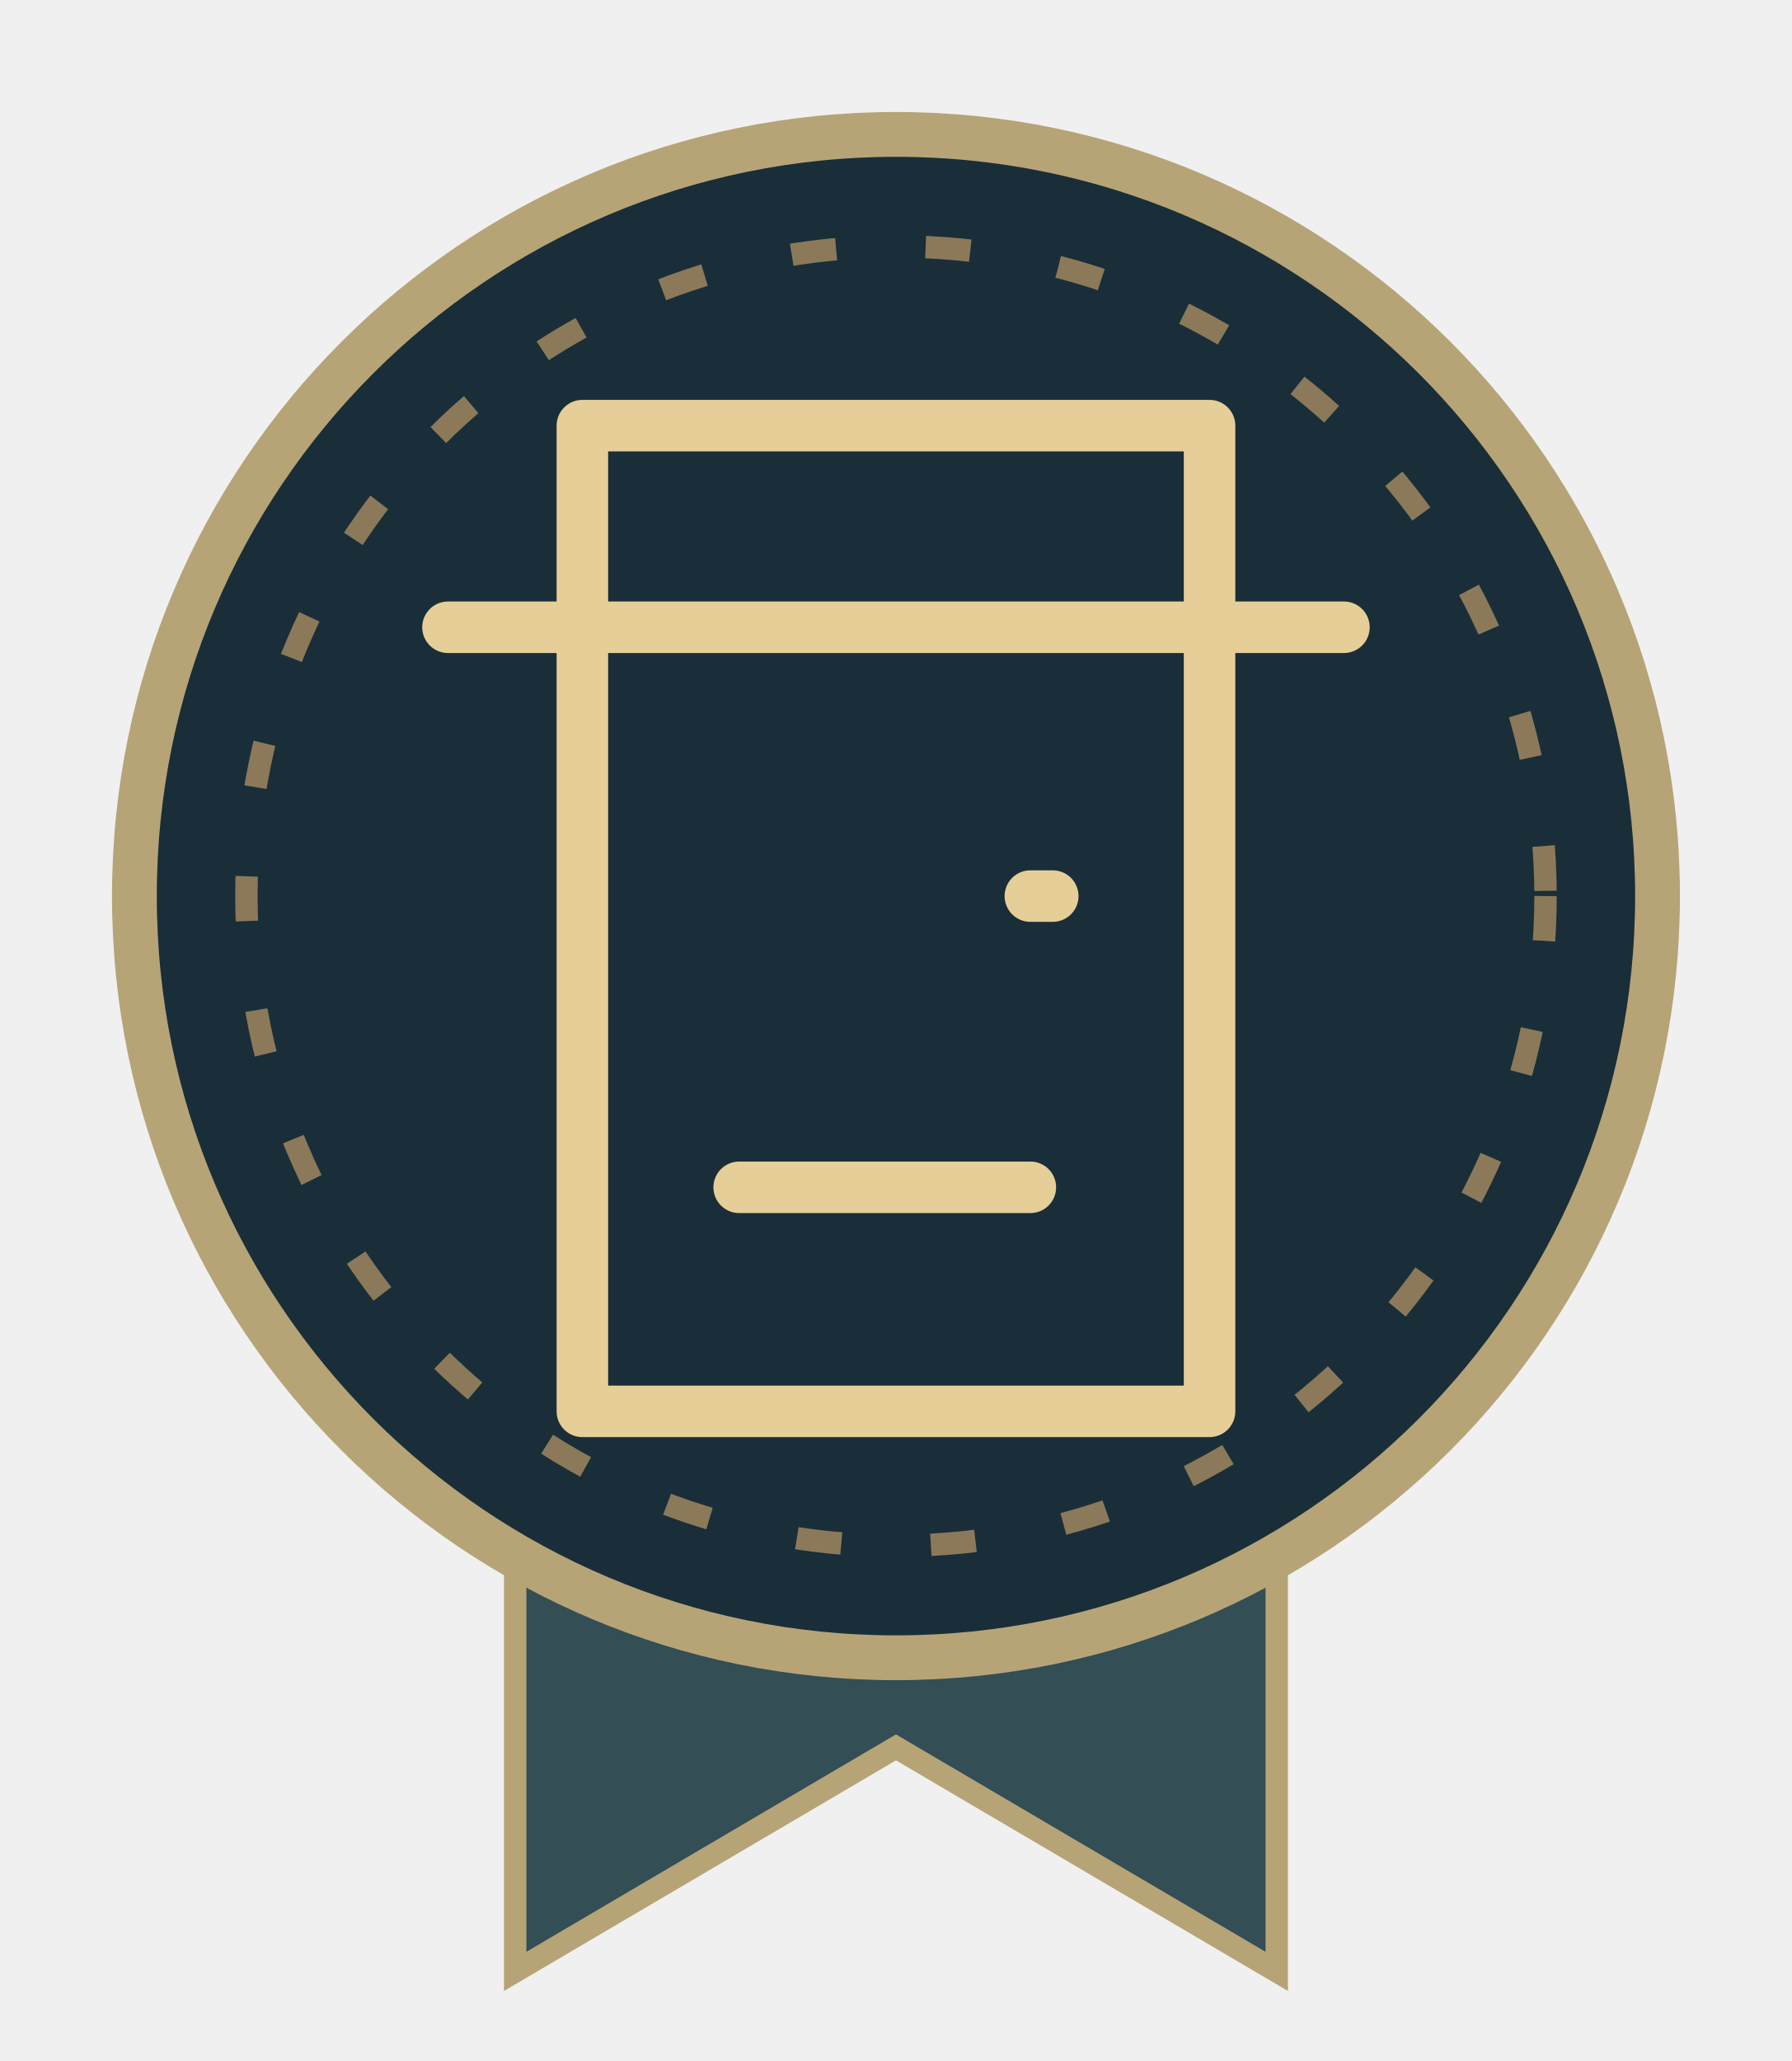
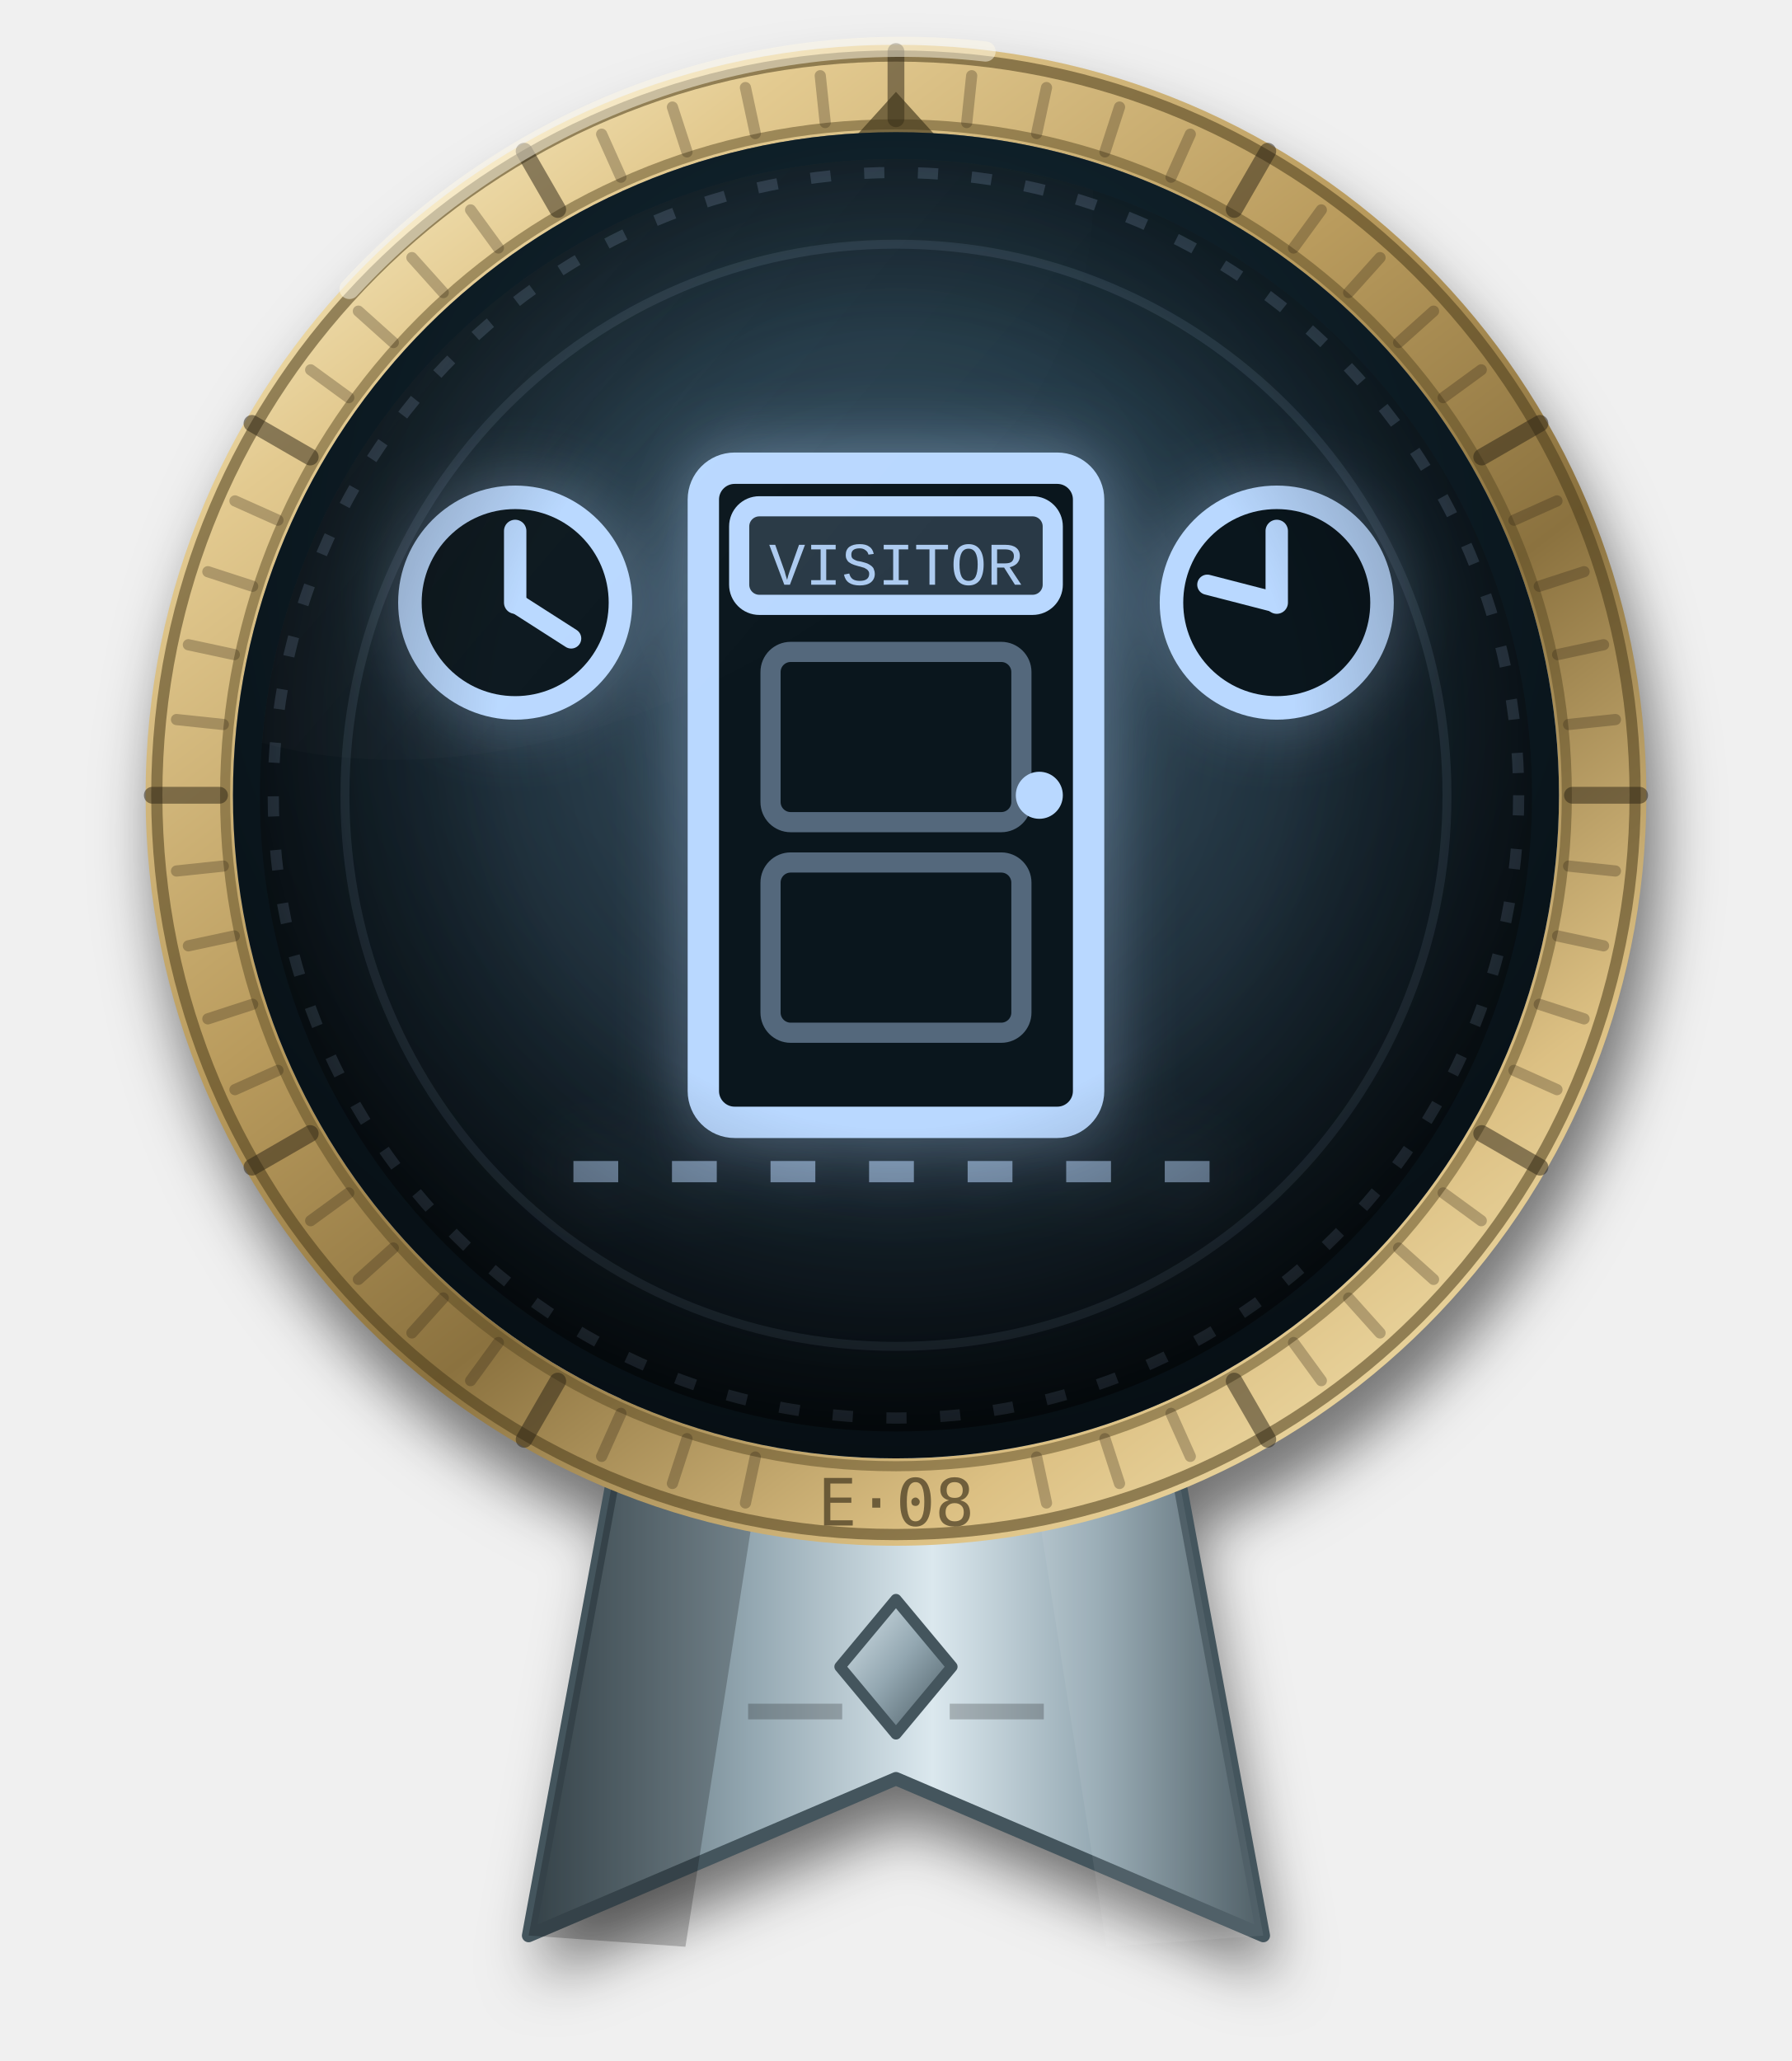
- <svg xmlns="http://www.w3.org/2000/svg" viewBox="0 0 80 92" role="img" aria-label="访客门牌">
-   <path d="M23 62v26l17-10 17 10V62" fill="#334e54" stroke="#b6a477" />
-   <circle cx="40" cy="40" r="34" fill="#192e38" stroke="#b6a477" stroke-width="2" />
-   <circle cx="40" cy="40" r="29" fill="none" stroke="#8b7959" stroke-dasharray="2 4" />
-   <path d="M26 19h28v44H26zM46 40h1M20 28h40M33 53h13" fill="none" stroke="#e6ce98" stroke-width="2.3" stroke-linecap="round" stroke-linejoin="round" />
+ <svg xmlns="http://www.w3.org/2000/svg" viewBox="0 0 80 92" width="80" height="92" role="img" aria-label="访客模式 · 访客门牌">
+   <defs>
+     <linearGradient id="ring-b08" x1=".12" y1="0" x2=".88" y2="1">
+       <stop offset="0" stop-color="#fdf3cd" />
+       <stop offset=".16" stop-color="#e3ca90" />
+       <stop offset=".4" stop-color="#b99b5d" />
+       <stop offset=".6" stop-color="#8b723f" />
+       <stop offset=".82" stop-color="#dcc083" />
+       <stop offset="1" stop-color="#f6e7b6" />
+     </linearGradient>
+     <linearGradient id="rb-b08" x1="0" y1="0" x2="1" y2="0">
+       <stop offset="0" stop-color="#44555d" />
+       <stop offset=".3" stop-color="#93a7b1" />
+       <stop offset=".55" stop-color="#dbe8ee" />
+       <stop offset=".78" stop-color="#93a7b1" />
+       <stop offset="1" stop-color="#44555d" />
+     </linearGradient>
+     <linearGradient id="gem-b08" x1="0" y1="0" x2="1" y2="1">
+       <stop offset="0" stop-color="#dbe8ee" />
+       <stop offset=".5" stop-color="#93a7b1" />
+       <stop offset="1" stop-color="#44555d" />
+     </linearGradient>
+     <radialGradient id="face-b08" cx=".5" cy=".32" r=".82">
+       <stop offset="0" stop-color="#17313d" />
+       <stop offset=".5" stop-color="#0c1a22" />
+       <stop offset="1" stop-color="#04090d" />
+     </radialGradient>
+     <radialGradient id="amb-b08" cx=".5" cy=".45" r=".55">
+       <stop offset="0" stop-color="#b9d8ff" stop-opacity=".26" />
+       <stop offset=".62" stop-color="#b9d8ff" stop-opacity=".08" />
+       <stop offset="1" stop-color="#b9d8ff" stop-opacity="0" />
+     </radialGradient>
+     <radialGradient id="vig-b08" cx=".5" cy=".45" r=".55">
+       <stop offset=".55" stop-color="#000000" stop-opacity="0" />
+       <stop offset=".86" stop-color="#000000" stop-opacity=".34" />
+       <stop offset="1" stop-color="#000000" stop-opacity=".6" />
+     </radialGradient>
+     <linearGradient id="sh-b08" x1=".1" y1="0" x2=".7" y2="1">
+       <stop offset="0" stop-color="#ffffff" stop-opacity=".16" />
+       <stop offset=".45" stop-color="#ffffff" stop-opacity=".03" />
+       <stop offset="1" stop-color="#ffffff" stop-opacity="0" />
+     </linearGradient>
+     <linearGradient id="cone-b08" x1=".5" y1="0" x2=".5" y2="1">
+       <stop offset="0" stop-color="#fff3d8" stop-opacity=".3" />
+       <stop offset=".55" stop-color="#ffe6b4" stop-opacity=".12" />
+       <stop offset="1" stop-color="#ffe6b4" stop-opacity="0" />
+     </linearGradient>
+     <filter id="soft-b08" x="-40%" y="-40%" width="180%" height="180%">
+       <feGaussianBlur stdDeviation=".62" />
+     </filter>
+     <filter id="bloom-b08" x="-30%" y="-30%" width="160%" height="160%">
+       <feGaussianBlur stdDeviation="1.5" />
+     </filter>
+     <filter id="shad-b08" x="-40%" y="-40%" width="180%" height="180%">
+       <feGaussianBlur stdDeviation="1.35" />
+     </filter>
+     <clipPath id="clip-b08">
+       <circle cx="40" cy="35.5" r="28.4" />
+     </clipPath>
+   </defs>
+   <g filter="url(#shad-b08)" opacity=".55" transform="translate(.5 1.8)">
+     <path d="M29.4 55 H50.6 L56.4 86.4 L40 79.4 L23.6 86.4 Z" fill="#000000" />
+     <path d="M73.50 35.50 A33.5 33.5 0 1 1 6.50 35.50 A33.5 33.5 0 1 1 73.50 35.50 L69.60 35.50 A29.6 29.6 0 1 0 10.40 35.50 A29.6 29.6 0 1 0 69.60 35.50 Z" fill="#000000" />
+   </g>
+   <path d="M29.4 55 H50.6 L56.4 86.4 L40 79.4 L23.6 86.4 Z" fill="url(#rb-b08)" stroke="#44555d" stroke-width=".6" stroke-linejoin="round" />
+   <path d="M29.4 55 L23.6 86.4 L30.6 86.9 L35.6 55 Z" fill="#000000" opacity=".22" />
+   <path d="M50.6 55 L56.4 86.4 L49.4 86.9 L44.4 55 Z" fill="#ffffff" opacity=".07" />
+   <path d="M30.4 55.6 H49.6" stroke="#000000" stroke-width="1.6" opacity=".3" />
+   <path d="M40 71.4 l2.5 3 l-2.5 3 l-2.5 -3 Z" fill="url(#gem-b08)" stroke="#44555d" stroke-width=".5" stroke-linejoin="round" />
+   <path d="M33.4 76.4 H37.6 M42.4 76.4 H46.6" stroke="#000000" stroke-width=".7" opacity=".22" />
+   <path d="M73.50 35.50 A33.5 33.5 0 1 1 6.50 35.50 A33.5 33.5 0 1 1 73.50 35.50 L69.60 35.50 A29.6 29.6 0 1 0 10.40 35.50 A29.6 29.6 0 1 0 69.60 35.50 Z" fill="url(#ring-b08)" />
+   <circle cx="40" cy="35.5" r="33" fill="none" stroke="#4b3d1c" stroke-opacity=".55" stroke-width=".5" />
+   <circle cx="40" cy="35.5" r="29.95" fill="none" stroke="#5a4a24" stroke-opacity=".5" stroke-width=".45" />
+   <path d="M70.20 35.50 L73.20 35.50" stroke="#2b2314" stroke-opacity="0.5" stroke-width="0.75" stroke-linecap="round" />
+   <path d="M70.03 38.66 L72.12 38.88" stroke="#2b2314" stroke-opacity="0.28" stroke-width="0.5" stroke-linecap="round" />
+   <path d="M69.54 41.78 L71.59 42.22" stroke="#2b2314" stroke-opacity="0.28" stroke-width="0.5" stroke-linecap="round" />
+   <path d="M68.72 44.83 L70.72 45.48" stroke="#2b2314" stroke-opacity="0.28" stroke-width="0.5" stroke-linecap="round" />
+   <path d="M67.59 47.78 L69.51 48.64" stroke="#2b2314" stroke-opacity="0.28" stroke-width="0.5" stroke-linecap="round" />
+   <path d="M66.15 50.60 L68.75 52.10" stroke="#2b2314" stroke-opacity="0.5" stroke-width="0.75" stroke-linecap="round" />
+   <path d="M64.43 53.25 L66.13 54.49" stroke="#2b2314" stroke-opacity="0.28" stroke-width="0.5" stroke-linecap="round" />
+   <path d="M62.44 55.71 L64.00 57.11" stroke="#2b2314" stroke-opacity="0.28" stroke-width="0.5" stroke-linecap="round" />
+   <path d="M60.21 57.94 L61.61 59.50" stroke="#2b2314" stroke-opacity="0.28" stroke-width="0.5" stroke-linecap="round" />
+   <path d="M57.75 59.93 L58.99 61.63" stroke="#2b2314" stroke-opacity="0.28" stroke-width="0.5" stroke-linecap="round" />
+   <path d="M55.10 61.65 L56.60 64.25" stroke="#2b2314" stroke-opacity="0.5" stroke-width="0.75" stroke-linecap="round" />
+   <path d="M52.28 63.09 L53.14 65.01" stroke="#2b2314" stroke-opacity="0.28" stroke-width="0.5" stroke-linecap="round" />
+   <path d="M49.33 64.22 L49.98 66.22" stroke="#2b2314" stroke-opacity="0.28" stroke-width="0.5" stroke-linecap="round" />
+   <path d="M46.28 65.04 L46.72 67.09" stroke="#2b2314" stroke-opacity="0.28" stroke-width="0.5" stroke-linecap="round" />
+   <path d="M33.72 65.04 L33.28 67.09" stroke="#2b2314" stroke-opacity="0.28" stroke-width="0.5" stroke-linecap="round" />
+   <path d="M30.67 64.22 L30.02 66.22" stroke="#2b2314" stroke-opacity="0.28" stroke-width="0.5" stroke-linecap="round" />
+   <path d="M27.72 63.09 L26.86 65.01" stroke="#2b2314" stroke-opacity="0.28" stroke-width="0.5" stroke-linecap="round" />
+   <path d="M24.90 61.65 L23.40 64.25" stroke="#2b2314" stroke-opacity="0.5" stroke-width="0.75" stroke-linecap="round" />
+   <path d="M22.25 59.93 L21.01 61.63" stroke="#2b2314" stroke-opacity="0.28" stroke-width="0.5" stroke-linecap="round" />
+   <path d="M19.79 57.94 L18.39 59.50" stroke="#2b2314" stroke-opacity="0.28" stroke-width="0.5" stroke-linecap="round" />
+   <path d="M17.56 55.71 L16.00 57.11" stroke="#2b2314" stroke-opacity="0.28" stroke-width="0.5" stroke-linecap="round" />
+   <path d="M15.57 53.25 L13.87 54.49" stroke="#2b2314" stroke-opacity="0.28" stroke-width="0.5" stroke-linecap="round" />
+   <path d="M13.85 50.60 L11.25 52.10" stroke="#2b2314" stroke-opacity="0.5" stroke-width="0.75" stroke-linecap="round" />
+   <path d="M12.41 47.78 L10.49 48.64" stroke="#2b2314" stroke-opacity="0.28" stroke-width="0.5" stroke-linecap="round" />
+   <path d="M11.28 44.83 L9.28 45.48" stroke="#2b2314" stroke-opacity="0.28" stroke-width="0.5" stroke-linecap="round" />
+   <path d="M10.46 41.78 L8.41 42.22" stroke="#2b2314" stroke-opacity="0.28" stroke-width="0.5" stroke-linecap="round" />
+   <path d="M9.97 38.66 L7.88 38.88" stroke="#2b2314" stroke-opacity="0.28" stroke-width="0.5" stroke-linecap="round" />
+   <path d="M9.80 35.50 L6.80 35.50" stroke="#2b2314" stroke-opacity="0.5" stroke-width="0.75" stroke-linecap="round" />
+   <path d="M9.97 32.34 L7.88 32.12" stroke="#2b2314" stroke-opacity="0.28" stroke-width="0.5" stroke-linecap="round" />
+   <path d="M10.46 29.22 L8.41 28.78" stroke="#2b2314" stroke-opacity="0.28" stroke-width="0.5" stroke-linecap="round" />
+   <path d="M11.28 26.17 L9.28 25.52" stroke="#2b2314" stroke-opacity="0.28" stroke-width="0.5" stroke-linecap="round" />
+   <path d="M12.41 23.22 L10.49 22.36" stroke="#2b2314" stroke-opacity="0.28" stroke-width="0.5" stroke-linecap="round" />
+   <path d="M13.85 20.40 L11.25 18.90" stroke="#2b2314" stroke-opacity="0.5" stroke-width="0.75" stroke-linecap="round" />
+   <path d="M15.57 17.75 L13.87 16.51" stroke="#2b2314" stroke-opacity="0.28" stroke-width="0.5" stroke-linecap="round" />
+   <path d="M17.56 15.29 L16.00 13.89" stroke="#2b2314" stroke-opacity="0.28" stroke-width="0.5" stroke-linecap="round" />
+   <path d="M19.79 13.06 L18.39 11.50" stroke="#2b2314" stroke-opacity="0.28" stroke-width="0.5" stroke-linecap="round" />
+   <path d="M22.25 11.07 L21.01 9.37" stroke="#2b2314" stroke-opacity="0.28" stroke-width="0.5" stroke-linecap="round" />
+   <path d="M24.90 9.35 L23.40 6.75" stroke="#2b2314" stroke-opacity="0.5" stroke-width="0.75" stroke-linecap="round" />
+   <path d="M27.72 7.91 L26.86 5.99" stroke="#2b2314" stroke-opacity="0.28" stroke-width="0.5" stroke-linecap="round" />
+   <path d="M30.67 6.78 L30.02 4.78" stroke="#2b2314" stroke-opacity="0.28" stroke-width="0.5" stroke-linecap="round" />
+   <path d="M33.72 5.96 L33.28 3.91" stroke="#2b2314" stroke-opacity="0.28" stroke-width="0.5" stroke-linecap="round" />
+   <path d="M36.84 5.47 L36.62 3.38" stroke="#2b2314" stroke-opacity="0.28" stroke-width="0.5" stroke-linecap="round" />
+   <path d="M40.00 5.30 L40.00 2.30" stroke="#2b2314" stroke-opacity="0.5" stroke-width="0.75" stroke-linecap="round" />
+   <path d="M43.16 5.47 L43.38 3.38" stroke="#2b2314" stroke-opacity="0.28" stroke-width="0.5" stroke-linecap="round" />
+   <path d="M46.28 5.96 L46.72 3.91" stroke="#2b2314" stroke-opacity="0.28" stroke-width="0.5" stroke-linecap="round" />
+   <path d="M49.33 6.78 L49.98 4.78" stroke="#2b2314" stroke-opacity="0.28" stroke-width="0.5" stroke-linecap="round" />
+   <path d="M52.28 7.91 L53.14 5.99" stroke="#2b2314" stroke-opacity="0.28" stroke-width="0.5" stroke-linecap="round" />
+   <path d="M55.10 9.35 L56.60 6.75" stroke="#2b2314" stroke-opacity="0.5" stroke-width="0.75" stroke-linecap="round" />
+   <path d="M57.75 11.07 L58.99 9.37" stroke="#2b2314" stroke-opacity="0.28" stroke-width="0.5" stroke-linecap="round" />
+   <path d="M60.21 13.06 L61.61 11.50" stroke="#2b2314" stroke-opacity="0.28" stroke-width="0.5" stroke-linecap="round" />
+   <path d="M62.44 15.29 L64.00 13.89" stroke="#2b2314" stroke-opacity="0.28" stroke-width="0.5" stroke-linecap="round" />
+   <path d="M64.43 17.75 L66.13 16.51" stroke="#2b2314" stroke-opacity="0.28" stroke-width="0.5" stroke-linecap="round" />
+   <path d="M66.15 20.40 L68.75 18.90" stroke="#2b2314" stroke-opacity="0.5" stroke-width="0.75" stroke-linecap="round" />
+   <path d="M67.59 23.22 L69.51 22.36" stroke="#2b2314" stroke-opacity="0.28" stroke-width="0.5" stroke-linecap="round" />
+   <path d="M68.72 26.17 L70.72 25.52" stroke="#2b2314" stroke-opacity="0.28" stroke-width="0.5" stroke-linecap="round" />
+   <path d="M69.54 29.22 L71.59 28.78" stroke="#2b2314" stroke-opacity="0.28" stroke-width="0.5" stroke-linecap="round" />
+   <path d="M70.03 32.34 L72.12 32.12" stroke="#2b2314" stroke-opacity="0.28" stroke-width="0.5" stroke-linecap="round" />
+   <path d="M40 4.1 l1.9 2.1 l-1.9 2.1 l-1.9 -2.1 Z" fill="#3a3016" opacity=".62" />
+   <text x="40" y="68.1" font-family="Consolas,monospace" font-size="2.9" fill="#2f2612" fill-opacity=".62" text-anchor="middle">E·08</text>
+   <circle cx="40" cy="35.5" r="29.6" fill="url(#face-b08)" />
+   <g clip-path="url(#clip-b08)">
+     <circle cx="40" cy="35.5" r="29.6" fill="url(#amb-b08)" />
+     <circle cx="40" cy="35.5" r="27.8" fill="none" stroke="#b9d8ff" stroke-width=".5" stroke-opacity=".22" stroke-dasharray=".9 1.5" />
+     <circle cx="40" cy="35.5" r="24.6" fill="none" stroke="#b9d8ff" stroke-width=".4" stroke-opacity=".12" />
+     <g transform="translate(40 35.5)">
+       <g filter="url(#bloom-b08)" opacity=".45">
+         <rect x="-8.6" y="-14.6" width="17.2" height="29.2" rx="1.4" fill="#0a161d" stroke="#b9d8ff" stroke-width="1.4" />
+         <rect x="-7" y="-12.9" width="14" height="4.4" rx=".9" fill="#b9d8ff" fill-opacity=".18" stroke="#b9d8ff" stroke-width=".9" />
+         <text x="0" y="-9.4" font-family="Consolas,&quot;Cascadia Mono&quot;,&quot;Courier New&quot;,monospace" font-size="2.7" fill="#b9d8ff" fill-opacity="0.92" text-anchor="middle">VISITOR</text>
+         <rect x="-5.6" y="-6.4" width="11.2" height="7.6" rx=".9" fill="none" stroke="#b9d8ff" stroke-width=".9" opacity=".42" />
+         <rect x="-5.6" y="3" width="11.2" height="7.6" rx=".9" fill="none" stroke="#b9d8ff" stroke-width=".9" opacity=".42" />
+         <circle cx="6.4" cy="0" r="1.05" fill="#b9d8ff" />
+         <g transform="translate(-17 -8.6)">
+           <circle r="4.7" fill="#0a161d" stroke="#b9d8ff" stroke-width="1.05" />
+           <path d="M0 0 V-3.2" stroke="#b9d8ff" stroke-width="1" stroke-linecap="round" />
+           <path d="M0 0 L2.5 1.6" stroke="#b9d8ff" stroke-width=".9" stroke-linecap="round" />
+         </g>
+         <g transform="translate(17 -8.6)">
+           <circle r="4.7" fill="#0a161d" stroke="#b9d8ff" stroke-width="1.05" />
+           <path d="M0 0 V-3.2" stroke="#b9d8ff" stroke-width="1" stroke-linecap="round" />
+           <path d="M0 0 L-3.1 -.8" stroke="#b9d8ff" stroke-width=".9" stroke-linecap="round" />
+         </g>
+         <path d="M-14.4 16.8 H14.4" stroke="#b9d8ff" stroke-width=".95" stroke-dasharray="2 2.4" opacity=".6" />
+       </g>
+       <g>
+         <rect x="-8.6" y="-14.6" width="17.2" height="29.2" rx="1.4" fill="#0a161d" stroke="#b9d8ff" stroke-width="1.4" />
+         <rect x="-7" y="-12.9" width="14" height="4.4" rx=".9" fill="#b9d8ff" fill-opacity=".18" stroke="#b9d8ff" stroke-width=".9" />
+         <text x="0" y="-9.4" font-family="Consolas,&quot;Cascadia Mono&quot;,&quot;Courier New&quot;,monospace" font-size="2.7" fill="#b9d8ff" fill-opacity="0.92" text-anchor="middle">VISITOR</text>
+         <rect x="-5.6" y="-6.4" width="11.2" height="7.6" rx=".9" fill="none" stroke="#b9d8ff" stroke-width=".9" opacity=".42" />
+         <rect x="-5.6" y="3" width="11.2" height="7.6" rx=".9" fill="none" stroke="#b9d8ff" stroke-width=".9" opacity=".42" />
+         <circle cx="6.4" cy="0" r="1.05" fill="#b9d8ff" />
+         <g transform="translate(-17 -8.6)">
+           <circle r="4.7" fill="#0a161d" stroke="#b9d8ff" stroke-width="1.05" />
+           <path d="M0 0 V-3.2" stroke="#b9d8ff" stroke-width="1" stroke-linecap="round" />
+           <path d="M0 0 L2.5 1.6" stroke="#b9d8ff" stroke-width=".9" stroke-linecap="round" />
+         </g>
+         <g transform="translate(17 -8.6)">
+           <circle r="4.7" fill="#0a161d" stroke="#b9d8ff" stroke-width="1.05" />
+           <path d="M0 0 V-3.2" stroke="#b9d8ff" stroke-width="1" stroke-linecap="round" />
+           <path d="M0 0 L-3.1 -.8" stroke="#b9d8ff" stroke-width=".9" stroke-linecap="round" />
+         </g>
+         <path d="M-14.4 16.8 H14.4" stroke="#b9d8ff" stroke-width=".95" stroke-dasharray="2 2.4" opacity=".6" />
+       </g>
+     </g>
+     <ellipse cx="25.4" cy="15.2" rx="25" ry="16.5" fill="url(#sh-b08)" transform="rotate(-28 25.4 15.2)" />
+     <circle cx="40" cy="35.5" r="29.6" fill="url(#vig-b08)" />
+     <circle cx="40" cy="35.5" r="29.3" fill="none" stroke="#ffffff" stroke-width=".5" stroke-opacity=".14" />
+   </g>
+   <path d="M15.6 12.9 A33.5 33.5 0 0 1 44 2.3" fill="none" stroke="#fffbe8" stroke-width=".9" stroke-opacity=".5" stroke-linecap="round" />
</svg>
